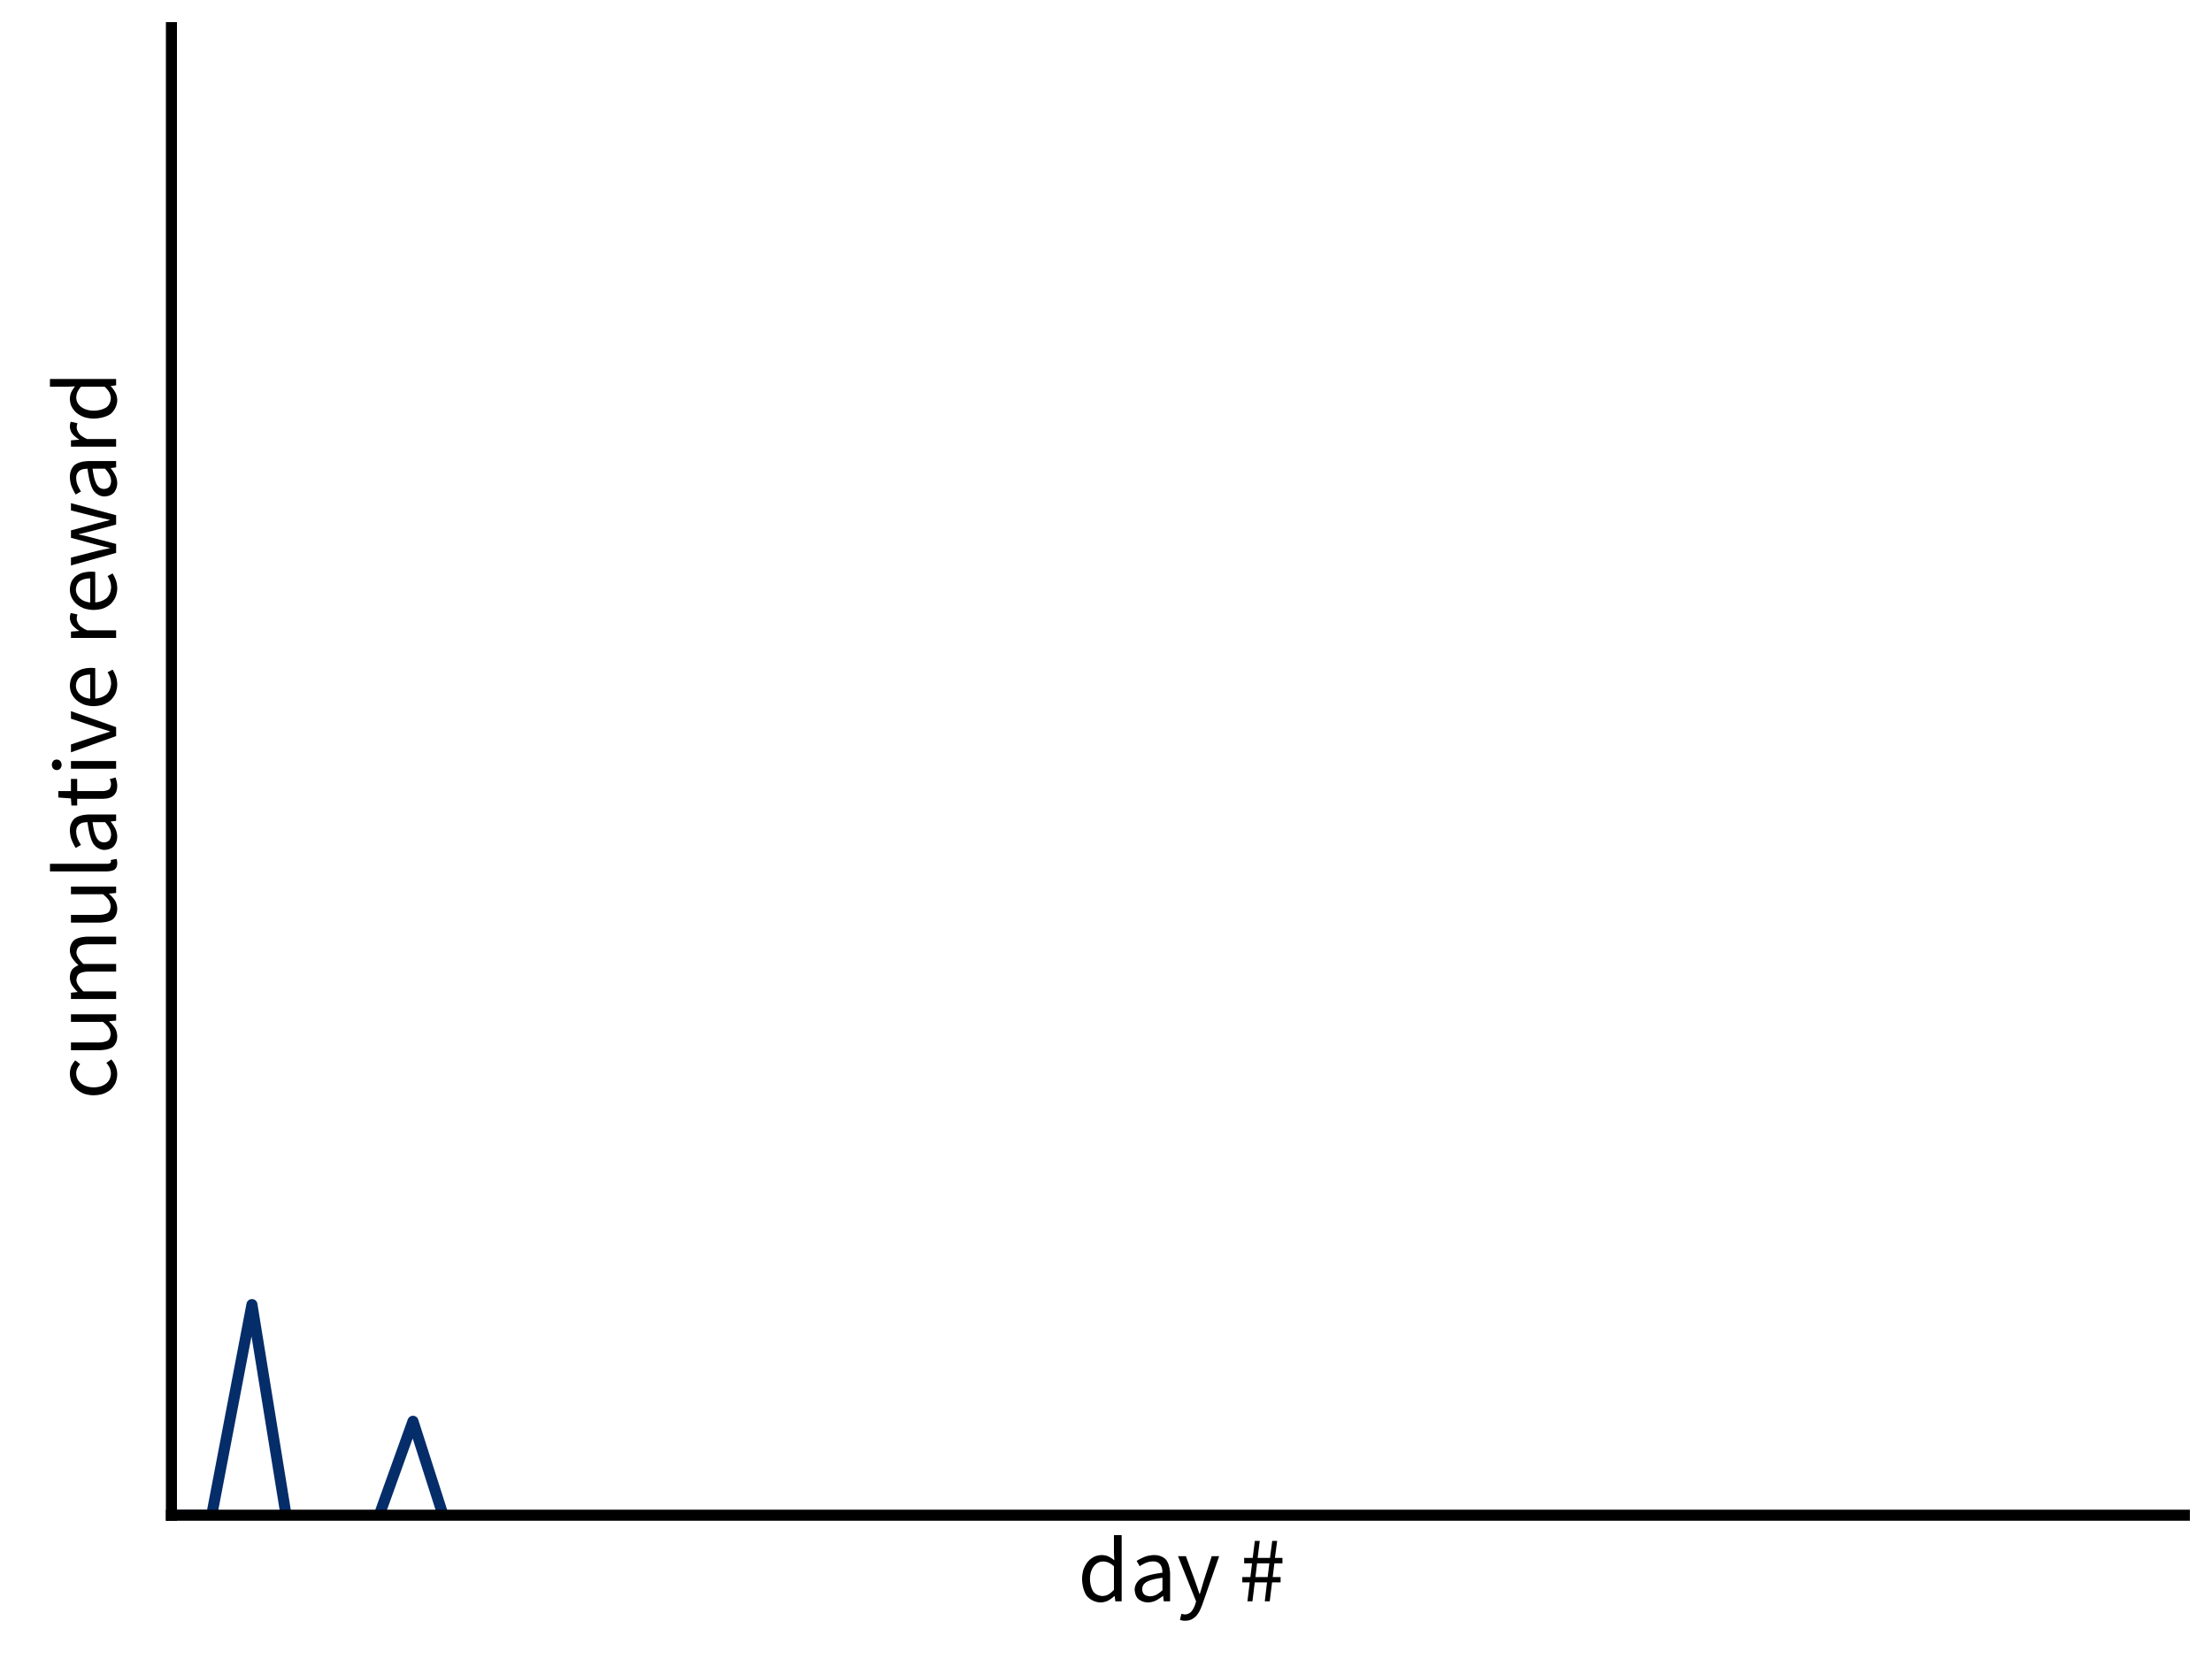
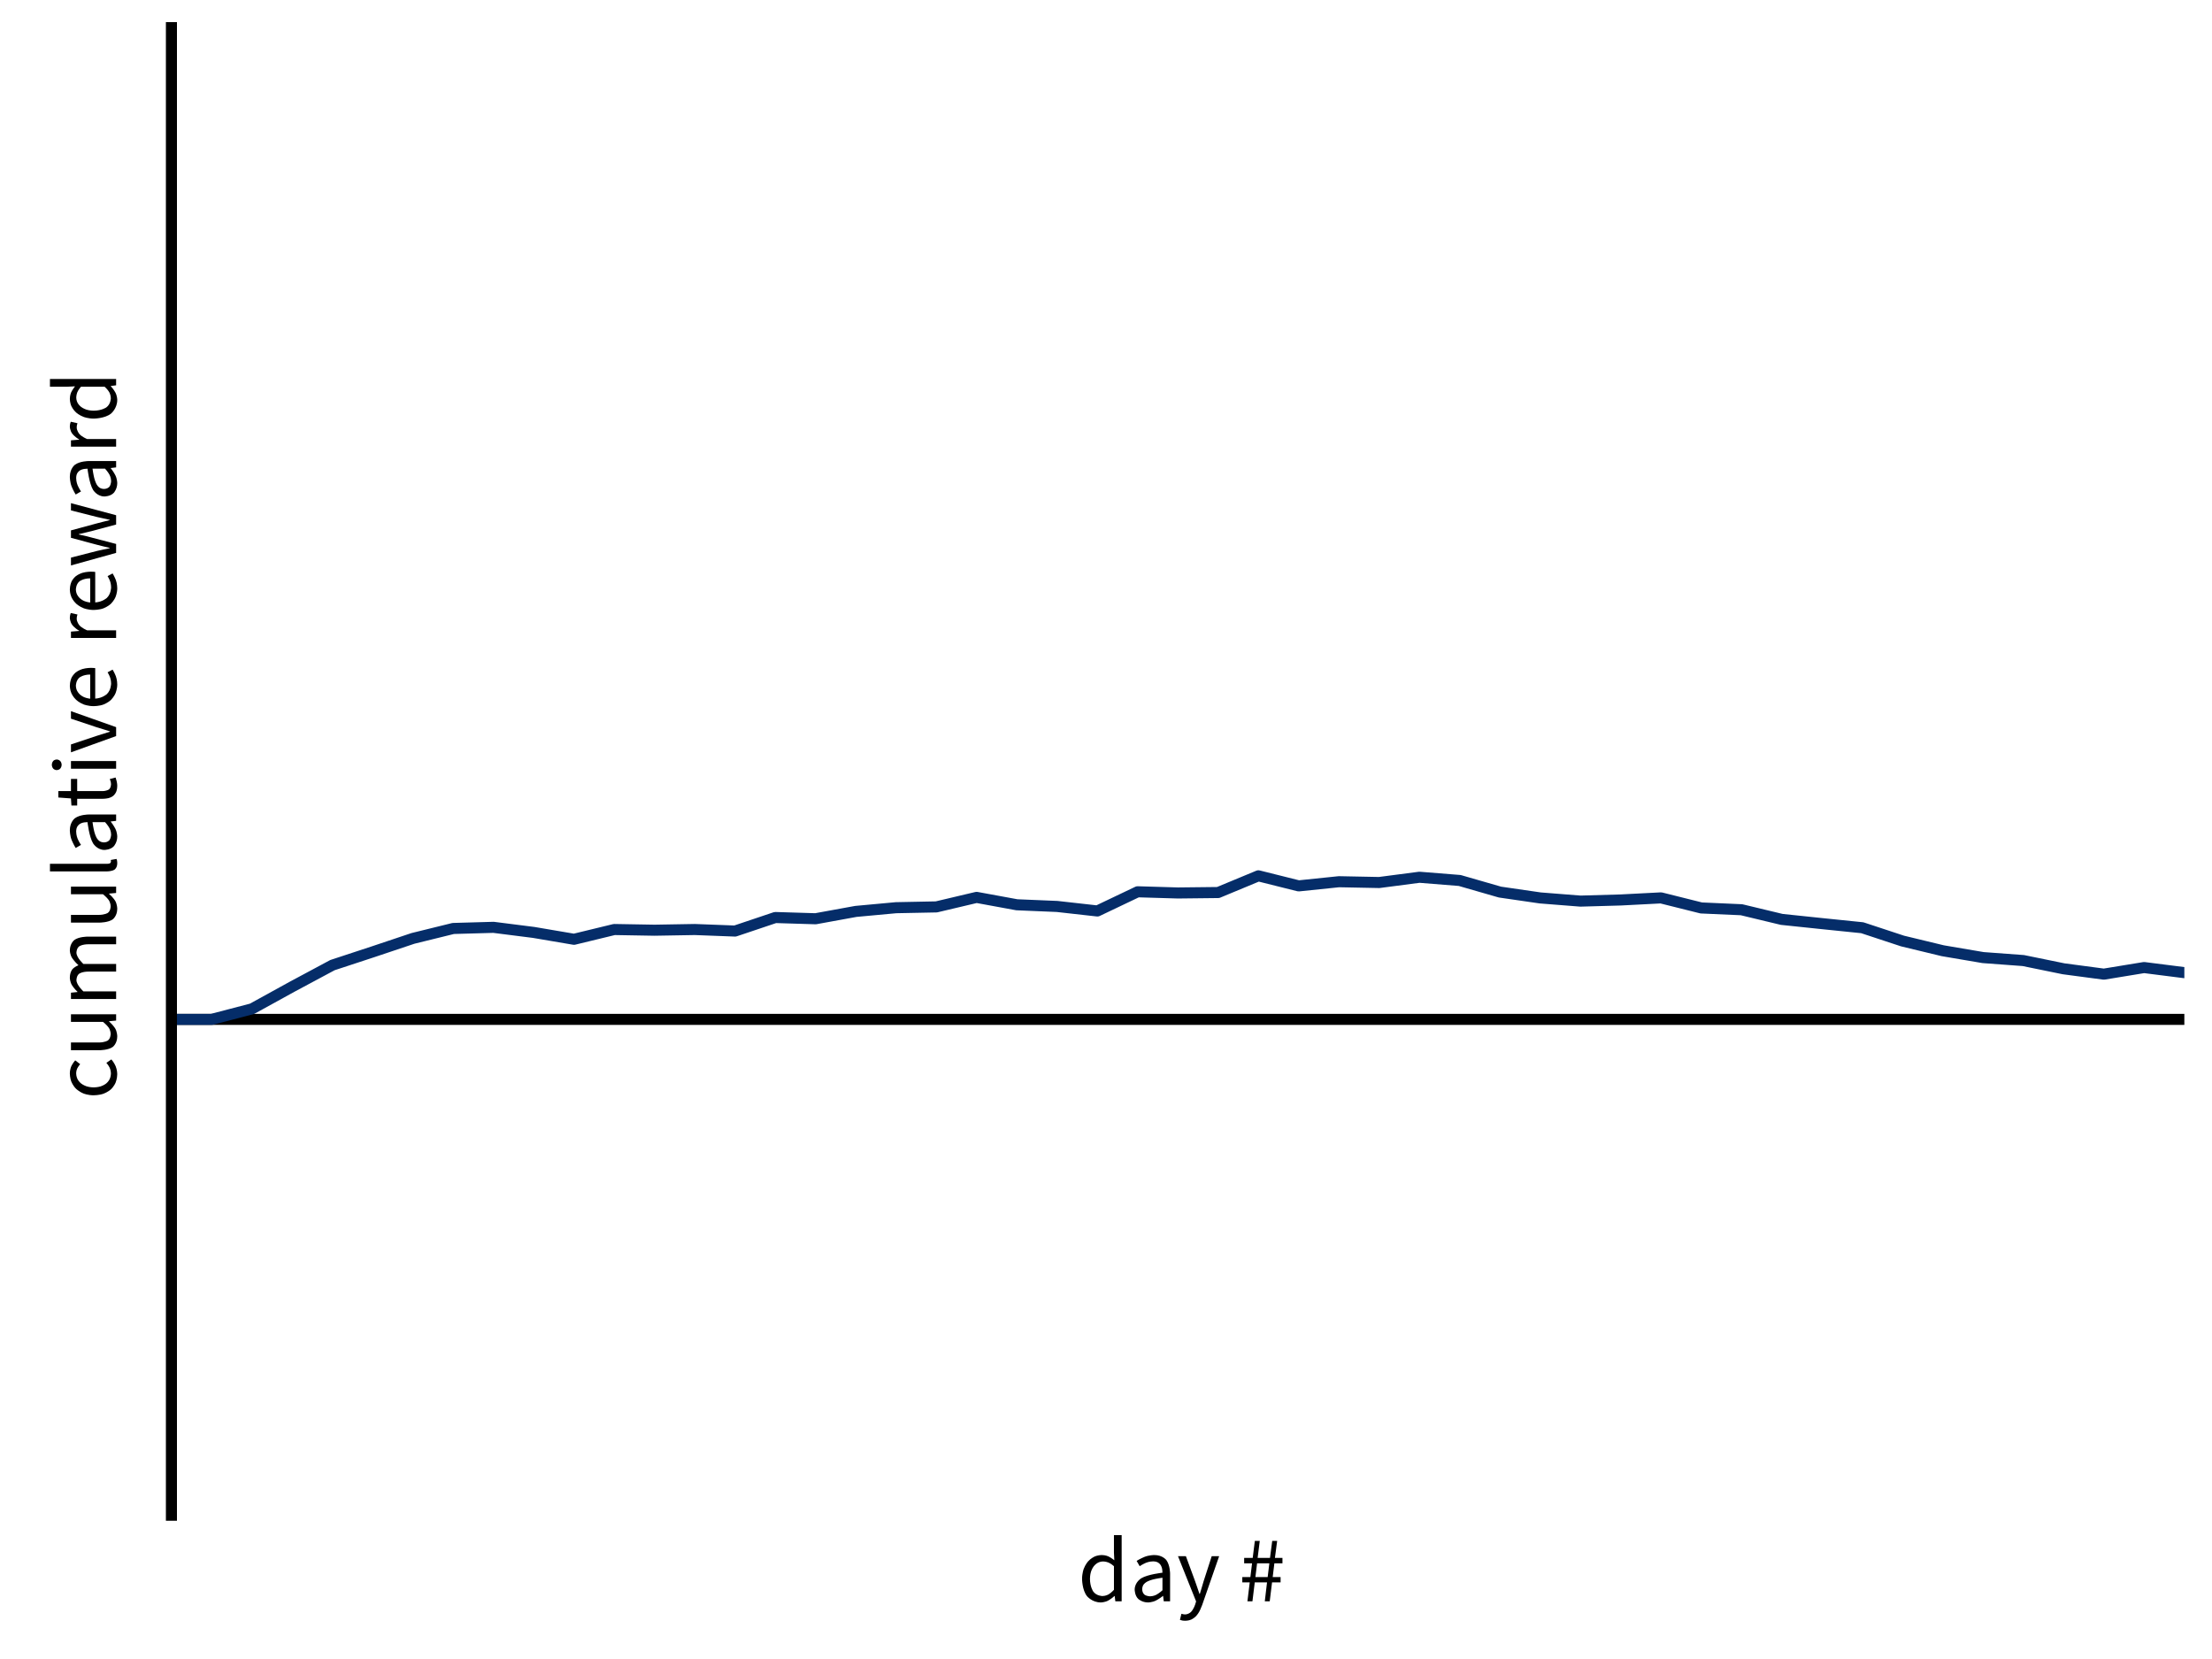
<svg xmlns="http://www.w3.org/2000/svg" height="600" stroke-opacity="1" viewBox="0.0 0.0 800.0 600.0" font-size="1" width="800" stroke="rgb(0,0,0)" version="1.1">
  <defs />
  <g stroke-linejoin="bevel" stroke-opacity="0.0" fill-opacity="0.0" stroke="rgb(0,0,0)" stroke-width="0.0" fill="rgb(0,0,0)" stroke-linecap="butt" stroke-miterlimit="10.0">
    <path d="M 0,0 v 600 h 800 v -600 Z" />
  </g>
-   <g stroke-linejoin="round" stroke-opacity="1.0" fill-opacity="0.0" stroke="rgb(5,45,105)" stroke-width="4" fill="rgb(0,0,0)" stroke-linecap="round" stroke-miterlimit="10.0">
+   <g stroke-linejoin="round" stroke-opacity="1.0" fill-opacity="0.0" stroke="rgb(0,0,0)" stroke-width="4" fill="rgb(0,0,0)" stroke-linecap="round" stroke-miterlimit="10.0">
    <defs>
      <clipPath id="myClip1">
        <path d="M 62,10 v 538 h 728 v -538 Z" />
      </clipPath>
    </defs>
    <g clip-path="url(#myClip1)">
-       <path d="M 62,548 h 14.56 l 14.56,-76.181 l 14.56,89.873 l 14.56,39.731 l 14.56,-46.914 l 14.56,-40.484 l 14.56,45.461 l 14.56,8.85 l 14.56,-0.081 l 14.56,-12.159 l 14.56,4.358 l 14.56,31.581 l 14.56,-8.473 l 14.56,-17.485 l 14.56,42.367 l 14.56,-20.041 l 14.56,9.899 l 14.56,0.35 l 14.56,11.863 l 14.56,-6.375 l 14.56,-16.409 l 14.56,-1.264 l 14.56,7.209 l 14.56,-6.617 l 14.56,-5.245 l 14.56,3.174 l 14.56,4.304 l 14.56,16.651 l 14.56,-14.983 l 14.56,-1.264 l 14.56,17.431 l 14.56,6.671 l 14.56,-26.604 l 14.56,13.046 l 14.56,4.25 l 14.56,-7.774 l 14.56,-1.237 l 14.56,-8.5 l 14.56,-7.693 l 14.56,-7.559 l 14.56,21.816 l 14.56,-27.815 l 14.56,16.732 l 14.56,14.069 l 14.56,4.439 l 14.56,-1.614 l 14.56,1.049 l 14.56,0.807 l 14.56,3.443 l 14.56,-13.854 " />
+       <path d="M 62,368.667 h 14.56 h 14.56 h 14.56 h 14.56 h 14.56 h 14.56 h 14.56 h 14.56 h 14.56 h 14.56 h 14.56 h 14.56 h 14.56 h 14.56 h 14.56 h 14.56 h 14.56 h 14.56 h 14.56 h 14.56 h 14.56 h 14.56 h 14.56 h 14.56 h 14.56 h 14.56 h 14.56 h 14.56 h 14.56 h 14.56 h 14.56 h 14.56 h 14.56 h 14.56 h 14.56 h 14.56 h 14.56 h 14.56 h 14.56 h 14.56 h 14.56 h 14.56 h 14.56 h 14.56 h 14.56 h 14.56 h 14.56 h 14.56 h 14.56 h 14.56 " />
+     </g>
+   </g>
+   <g stroke-linejoin="round" stroke-opacity="1.0" fill-opacity="0.0" stroke="rgb(5,45,105)" stroke-width="4" fill="rgb(0,0,0)" stroke-linecap="round" stroke-miterlimit="10.0">
+     <defs>
+       <clipPath id="myClip2">
+         <path d="M 62,10 v 538 h 728 v -538 Z" />
+       </clipPath>
+     </defs>
+     <g clip-path="url(#myClip2)">
+       <path d="M 62,368.667 h 14.56 l 14.56,-3.802 l 14.56,-8.016 l 14.56,-7.801 l 14.56,-4.788 l 14.56,-4.878 l 14.56,-3.587 l 14.56,-0.412 l 14.56,1.847 l 14.56,2.475 l 14.56,-3.533 l 14.56,0.251 l 14.56,-0.251 l 14.56,0.556 l 14.56,-4.896 l 14.56,0.448 l 14.56,-2.654 l 14.56,-1.345 l 14.56,-0.287 l 14.56,-3.443 l 14.56,2.672 l 14.56,0.61 l 14.56,1.632 l 14.56,-6.94 l 14.56,0.43 l 14.56,-0.161 l 14.56,-6.043 l 14.56,3.64 l 14.56,-1.506 l 14.56,0.287 l 14.56,-1.901 l 14.56,1.166 l 14.56,4.196 l 14.56,2.116 l 14.56,1.148 l 14.56,-0.412 l 14.56,-0.753 l 14.56,3.64 l 14.56,0.646 l 14.56,3.497 l 14.56,1.524 l 14.56,1.488 l 14.56,4.806 l 14.56,3.515 l 14.56,2.475 l 14.56,1.076 l 14.56,2.977 l 14.56,1.937 l 14.56,-2.385 l 14.56,1.847 " />
    </g>
  </g>
  <g stroke-linejoin="bevel" stroke-opacity="0.0" fill-opacity="1.0" stroke="rgb(0,0,0)" stroke-width="0.0" fill="rgb(0,0,0)" stroke-linecap="butt" stroke-miterlimit="10.0">
    <path d="M 42,397.672 ZM 33.865,396.126 c -2.05,0 -3.647,-0.639 -3.647 -0.639c -1.597,-0.639 -2.706,-1.714 -2.706 -1.714c -1.109,-1.076 -1.681,-2.504 -1.681 -2.504c -0.571,-1.429 -0.571,-3.008 -0.571 -3.008c -0,-1.613 0.588,-2.773 0.588 -2.773c 0.588,-1.16 1.361,-2 1.361 -2l 1.782,1.378 c -0.639,0.74 -1.042,1.529 -1.042 1.529c -0.403,0.79 -0.403,1.765 -0.403 1.765c 0,1.109 0.454,2.05 0.454 2.05c 0.454,0.941 1.294,1.613 1.294 1.613c 0.84,0.672 2,1.059 2 1.059c 1.16,0.387 2.571,0.387 2.571 0.387c 1.412,-0 2.555,-0.37 2.555 -0.37c 1.143,-0.37 1.966,-1.025 1.966 -1.025c 0.824,-0.655 1.277,-1.597 1.277 -1.597c 0.454,-0.941 0.454,-2.05 0.454 -2.05c -0,-1.177 -0.487,-2.135 -0.487 -2.135c -0.487,-0.958 -1.16,-1.698 -1.16 -1.698l 1.815,-1.244 c 0.975,1.109 1.546,2.471 1.546 2.471c 0.571,1.361 0.571,2.84 0.571 2.84c 0,1.613 -0.571,3.025 -0.571 3.025c -0.571,1.412 -1.664,2.437 -1.664 2.437c -1.092,1.025 -2.689,1.613 -2.689 1.613c -1.597,0.588 -3.613,0.588 -3.613 0.588ZM 42,382.344 ZM 25.664,379.824 l -0,-2.79 l 9.983,-0 c 2.319,-0 3.345,-0.723 3.345 -0.723c 1.025,-0.723 1.025,-2.336 1.025 -2.336c -0,-1.277 -0.655,-2.252 -0.655 -2.252c -0.655,-0.975 -2.101,-2.151 -2.101 -2.151l -11.597,0 l -0,-2.756 l 16.336,-0 l 0,2.286 l -2.555,0.235 l 0,0.101 c 1.345,1.143 2.151,2.403 2.151 2.403c 0.807,1.26 0.807,2.975 0.807 2.975c 0,2.622 -1.613,3.815 -1.613 3.815c -1.613,1.193 -4.773,1.193 -4.773 1.193l -10.353,0 ZM 42,364.059 ZM 25.664,361.303 l -0,-2.286 l 2.353,-0.235 l -0,-0.101 c -1.177,-1.076 -1.966,-2.336 -1.966 -2.336c -0.79,-1.26 -0.79,-2.74 -0.79 -2.74c -0,-1.882 0.824,-2.941 0.824 -2.941c 0.824,-1.059 2.303,-1.563 2.303 -1.563c -1.412,-1.277 -2.269,-2.571 -2.269 -2.571c -0.857,-1.294 -0.857,-2.807 -0.857 -2.807c -0,-2.521 1.613,-3.748 1.613 -3.748c 1.613,-1.227 4.773,-1.227 4.773 -1.227l 10.353,-0 l 0,2.756 l -9.983,0 c -2.319,0 -3.345,0.74 -3.345 0.74c -1.025,0.74 -1.025,2.286 -1.025 2.286c 0,1.849 2.521,4.101 2.521 4.101l 11.832,-0 l 0,2.756 l -9.983,0 c -2.319,0 -3.345,0.74 -3.345 0.74c -1.025,0.74 -1.025,2.319 -1.025 2.319c 0,1.849 2.521,4.101 2.521 4.101l 11.832,-0 l 0,2.756 l -16.336,0 ZM 42,336.193 ZM 25.664,333.672 l -0,-2.79 l 9.983,-0 c 2.319,-0 3.345,-0.723 3.345 -0.723c 1.025,-0.723 1.025,-2.336 1.025 -2.336c -0,-1.277 -0.655,-2.252 -0.655 -2.252c -0.655,-0.975 -2.101,-2.151 -2.101 -2.151l -11.597,0 l -0,-2.756 l 16.336,-0 l 0,2.286 l -2.555,0.235 l 0,0.101 c 1.345,1.143 2.151,2.403 2.151 2.403c 0.807,1.26 0.807,2.975 0.807 2.975c 0,2.622 -1.613,3.815 -1.613 3.815c -1.613,1.193 -4.773,1.193 -4.773 1.193l -10.353,0 ZM 42,317.908 ZM 18.067,315.151 l -0,-2.756 l 20.84,-0 c 0.672,-0 0.941,-0.235 0.941 -0.235c 0.269,-0.235 0.269,-0.538 0.269 -0.538l -0,-0.252 c 0,0 -0.067,-0.353 -0.067 -0.353l 2.084,-0.37 c 0.135,0.269 0.202,0.639 0.202 0.639c 0.067,0.37 0.067,0.941 0.067 0.941c 0,1.58 -0.941,2.252 -0.941 2.252c -0.941,0.672 -2.756,0.672 -2.756 0.672l -20.639,0 ZM 42,309.336 ZM 37.765,307.387 c -2.689,0 -4.118,-2.403 -4.118 -2.403c -1.429,-2.403 -2,-7.647 -2 -7.647c -0.773,0 -1.513,0.151 -1.513 0.151c -0.74,0.151 -1.311,0.538 -1.311 0.538c -0.571,0.387 -0.924,1.025 -0.924 1.025c -0.353,0.639 -0.353,1.647 -0.353 1.647c 0,1.445 0.538,2.672 0.538 2.672c 0.538,1.227 1.21,2.202 1.21 2.202l -1.916,1.109 c -0.74,-1.143 -1.429,-2.79 -1.429 -2.79c -0.689,-1.647 -0.689,-3.63 -0.689 -3.63c -0,-2.992 1.832,-4.336 1.832 -4.336c 1.832,-1.345 4.891,-1.345 4.891 -1.345l 10.017,-0 l 0,2.286 l -1.95,0.235 l 0,0.067 c 0.975,1.177 1.664,2.538 1.664 2.538c 0.689,1.361 0.689,2.874 0.689 2.874c 0,2.084 -1.21,3.445 -1.21 3.445c -1.21,1.361 -3.429,1.361 -3.429 1.361ZM 37.765,307.387 ZM 37.563,304.664 c 1.412,-0 2.017,-0.824 2.017 -0.824c 0.605,-0.824 0.605,-2.034 0.605 -2.034c -0,-1.177 -0.555,-2.235 -0.555 -2.235c -0.555,-1.059 -1.63,-2.235 -1.63 -2.235l -4.538,0 c 0.269,2.05 0.639,3.462 0.639 3.462c 0.37,1.412 0.874,2.269 0.874 2.269c 0.504,0.857 1.16,1.227 1.16 1.227c 0.655,0.37 1.429,0.37 1.429 0.37ZM 42,292.126 ZM 27.916,288.899 l 0,2.42 l -2.084,0 l -0.168,-2.555 l -4.571,-0.336 l -0,-2.319 l 4.571,-0 l -0,-4.403 l 2.252,-0 l 0,4.403 l 9.076,-0 c 1.513,-0 2.336,-0.555 2.336 -0.555c 0.824,-0.555 0.824,-1.966 0.824 -1.966c -0,-0.437 -0.135,-0.941 -0.135 -0.941c -0.135,-0.504 -0.302,-0.908 -0.302 -0.908l 2.084,-0.538 c 0.235,0.672 0.42,1.462 0.42 1.462c 0.185,0.79 0.185,1.563 0.185 1.563c 0,1.311 -0.403,2.202 -0.403 2.202c -0.403,0.891 -1.109,1.445 -1.109 1.445c -0.706,0.555 -1.714,0.79 -1.714 0.79c -1.008,0.235 -2.219,0.235 -2.219 0.235l -9.042,0 ZM 42,280.765 ZM 22.302,276.597 c 0,0.807 -0.504,1.361 -0.504 1.361c -0.504,0.555 -1.277,0.555 -1.277 0.555c -0.807,0 -1.294,-0.555 -1.294 -0.555c -0.487,-0.555 -0.487,-1.361 -0.487 -1.361c -0,-0.807 0.487,-1.361 0.487 -1.361c 0.487,-0.555 1.294,-0.555 1.294 -0.555c 0.773,-0 1.277,0.555 1.277 0.555c 0.504,0.555 0.504,1.361 0.504 1.361ZM 22.302,276.597 ZM 25.664,278.008 l -0,-2.756 l 16.336,-0 l 0,2.756 l -16.336,0 ZM 42,272.496 ZM 25.664,272.092 l -0,-2.857 l 9.277,-3.092 c 1.21,-0.37 2.42,-0.756 2.42 -0.756c 1.21,-0.387 2.387,-0.756 2.387 -0.756l -0,-0.135 c -1.177,-0.37 -2.387,-0.74 -2.387 -0.74l -2.42,-0.74 l -9.277,-3.092 l -0,-2.723 l 16.336,5.782 l 0,3.227 ZM 42,256.933 ZM 33.865,255.387 c -2.017,0 -3.613,-0.622 -3.613 -0.622c -1.597,-0.622 -2.706,-1.647 -2.706 -1.647c -1.109,-1.025 -1.698,-2.336 -1.698 -2.336c -0.588,-1.311 -0.588,-2.723 -0.588 -2.723c -0,-1.546 0.538,-2.773 0.538 -2.773c 0.538,-1.227 1.546,-2.05 1.546 -2.05c 1.008,-0.824 2.42,-1.26 2.42 -1.26c 1.412,-0.437 3.16,-0.437 3.16 -0.437c 0.908,-0 1.513,0.101 1.513 0.101l 0,11.025 c 2.655,-0.168 4.202,-1.63 4.202 -1.63c 1.546,-1.462 1.546,-3.815 1.546 -3.815c -0,-1.177 -0.353,-2.168 -0.353 -2.168c -0.353,-0.992 -0.924,-1.899 -0.924 -1.899l 1.815,-0.975 c 0.672,1.076 1.177,2.387 1.177 2.387c 0.504,1.311 0.504,2.992 0.504 2.992c 0,1.647 -0.588,3.076 -0.588 3.076c -0.588,1.429 -1.681,2.487 -1.681 2.487c -1.092,1.059 -2.672,1.664 -2.672 1.664c -1.58,0.605 -3.597,0.605 -3.597 0.605ZM 33.865,255.387 ZM 32.622,243.958 c -2.521,0 -3.849,1.059 -3.849 1.059c -1.328,1.059 -1.328,2.975 -1.328 2.975c 0,0.874 0.353,1.664 0.353 1.664c 0.353,0.79 1.008,1.429 1.008 1.429c 0.655,0.639 1.613,1.059 1.613 1.059c 0.958,0.42 2.202,0.555 2.202 0.555l -0,-8.739 ZM 42,233.471 ZM 25.664,230.714 l -0,-2.286 l 2.958,-0.235 l -0,-0.101 c -1.546,-0.84 -2.454,-2.034 -2.454 -2.034c -0.908,-1.193 -0.908,-2.605 -0.908 -2.605c -0,-0.975 0.336,-1.748 0.336 -1.748l 2.42,0.538 c -0.135,0.403 -0.202,0.74 -0.202 0.74c -0.067,0.336 -0.067,0.84 -0.067 0.84c 0,1.042 0.84,2.168 0.84 2.168c 0.84,1.126 2.924,1.966 2.924 1.966l 10.487,-0 l 0,2.756 l -16.336,0 ZM 42,222.143 ZM 33.865,220.597 c -2.017,0 -3.613,-0.622 -3.613 -0.622c -1.597,-0.622 -2.706,-1.647 -2.706 -1.647c -1.109,-1.025 -1.698,-2.336 -1.698 -2.336c -0.588,-1.311 -0.588,-2.723 -0.588 -2.723c -0,-1.546 0.538,-2.773 0.538 -2.773c 0.538,-1.227 1.546,-2.05 1.546 -2.05c 1.008,-0.824 2.42,-1.26 2.42 -1.26c 1.412,-0.437 3.16,-0.437 3.16 -0.437c 0.908,-0 1.513,0.101 1.513 0.101l 0,11.025 c 2.655,-0.168 4.202,-1.63 4.202 -1.63c 1.546,-1.462 1.546,-3.815 1.546 -3.815c -0,-1.177 -0.353,-2.168 -0.353 -2.168c -0.353,-0.992 -0.924,-1.899 -0.924 -1.899l 1.815,-0.975 c 0.672,1.076 1.177,2.387 1.177 2.387c 0.504,1.311 0.504,2.992 0.504 2.992c 0,1.647 -0.588,3.076 -0.588 3.076c -0.588,1.429 -1.681,2.487 -1.681 2.487c -1.092,1.059 -2.672,1.664 -2.672 1.664c -1.58,0.605 -3.597,0.605 -3.597 0.605ZM 33.865,220.597 ZM 32.622,209.168 c -2.521,0 -3.849,1.059 -3.849 1.059c -1.328,1.059 -1.328,2.975 -1.328 2.975c 0,0.874 0.353,1.664 0.353 1.664c 0.353,0.79 1.008,1.429 1.008 1.429c 0.655,0.639 1.613,1.059 1.613 1.059c 0.958,0.42 2.202,0.555 2.202 0.555l -0,-8.739 ZM 42,205.303 ZM 25.664,204.496 l -0,-2.824 l 9.445,-2.42 c 1.177,-0.269 2.286,-0.504 2.286 -0.504c 1.109,-0.235 2.252,-0.471 2.252 -0.471l -0,-0.135 c -1.143,-0.269 -2.269,-0.538 -2.269 -0.538c -1.126,-0.269 -2.269,-0.571 -2.269 -0.571l -9.445,-2.521 l -0,-2.689 l 9.445,-2.555 c 1.177,-0.302 2.286,-0.588 2.286 -0.588c 1.109,-0.286 2.252,-0.555 2.252 -0.555l -0,-0.135 c -1.143,-0.269 -2.252,-0.504 -2.252 -0.504c -1.109,-0.235 -2.286,-0.504 -2.286 -0.504l -9.445,-2.387 l -0,-2.622 l 16.336,4.37 l 0,3.361 l -8.773,2.353 c -1.177,0.302 -2.319,0.555 -2.319 0.555c -1.143,0.252 -2.387,0.555 -2.387 0.555l 0,0.135 c 1.244,0.269 2.403,0.538 2.403 0.538c 1.16,0.269 2.336,0.605 2.336 0.605l 8.739,2.286 l 0,3.227 ZM 42,181.504 ZM 37.765,179.555 c -2.689,0 -4.118,-2.403 -4.118 -2.403c -1.429,-2.403 -2,-7.647 -2 -7.647c -0.773,0 -1.513,0.151 -1.513 0.151c -0.74,0.151 -1.311,0.538 -1.311 0.538c -0.571,0.387 -0.924,1.025 -0.924 1.025c -0.353,0.639 -0.353,1.647 -0.353 1.647c 0,1.445 0.538,2.672 0.538 2.672c 0.538,1.227 1.21,2.202 1.21 2.202l -1.916,1.109 c -0.74,-1.143 -1.429,-2.79 -1.429 -2.79c -0.689,-1.647 -0.689,-3.63 -0.689 -3.63c -0,-2.992 1.832,-4.336 1.832 -4.336c 1.832,-1.345 4.891,-1.345 4.891 -1.345l 10.017,-0 l 0,2.286 l -1.95,0.235 l 0,0.067 c 0.975,1.177 1.664,2.538 1.664 2.538c 0.689,1.361 0.689,2.874 0.689 2.874c 0,2.084 -1.21,3.445 -1.21 3.445c -1.21,1.361 -3.429,1.361 -3.429 1.361ZM 37.765,179.555 ZM 37.563,176.832 c 1.412,-0 2.017,-0.824 2.017 -0.824c 0.605,-0.824 0.605,-2.034 0.605 -2.034c -0,-1.177 -0.555,-2.235 -0.555 -2.235c -0.555,-1.059 -1.63,-2.235 -1.63 -2.235l -4.538,0 c 0.269,2.05 0.639,3.462 0.639 3.462c 0.37,1.412 0.874,2.269 0.874 2.269c 0.504,0.857 1.16,1.227 1.16 1.227c 0.655,0.37 1.429,0.37 1.429 0.37ZM 42,164.294 ZM 25.664,161.538 l -0,-2.286 l 2.958,-0.235 l -0,-0.101 c -1.546,-0.84 -2.454,-2.034 -2.454 -2.034c -0.908,-1.193 -0.908,-2.605 -0.908 -2.605c -0,-0.975 0.336,-1.748 0.336 -1.748l 2.42,0.538 c -0.135,0.403 -0.202,0.74 -0.202 0.74c -0.067,0.336 -0.067,0.84 -0.067 0.84c 0,1.042 0.84,2.168 0.84 2.168c 0.84,1.126 2.924,1.966 2.924 1.966l 10.487,-0 l 0,2.756 l -16.336,0 ZM 42,152.966 ZM 33.865,151.387 c -1.983,0 -3.58,-0.588 -3.58 -0.588c -1.597,-0.588 -2.706,-1.563 -2.706 -1.563c -1.109,-0.975 -1.714,-2.252 -1.714 -2.252c -0.605,-1.277 -0.605,-2.689 -0.605 -2.689c -0,-1.412 0.504,-2.454 0.504 -2.454c 0.504,-1.042 1.378,-2.118 1.378 -2.118l -2.79,0.135 l -6.286,0 l -0,-2.79 l 23.933,-0 l 0,2.286 l -1.916,0.235 l 0,0.101 c 0.941,0.975 1.63,2.235 1.63 2.235c 0.689,1.26 0.689,2.706 0.689 2.706c 0,3.092 -2.219,4.924 -2.219 4.924c -2.219,1.832 -6.319,1.832 -6.319 1.832ZM 33.865,151.387 ZM 33.832,148.529 c 2.958,-0 4.605,-1.177 4.605 -1.177c 1.647,-1.177 1.647,-3.328 1.647 -3.328c -0,-1.143 -0.555,-2.151 -0.555 -2.151c -0.555,-1.008 -1.698,-2.017 -1.698 -2.017l -8.538,0 c -0.941,1.042 -1.328,2 -1.328 2c -0.387,0.958 -0.387,1.966 -0.387 1.966c 0,0.975 0.454,1.832 0.454 1.832c 0.454,0.857 1.277,1.496 1.277 1.496c 0.824,0.639 1.966,1.008 1.966 1.008c 1.143,0.37 2.555,0.37 2.555 0.37Z" />
  </g>
  <g stroke-linejoin="miter" stroke-opacity="1.0" fill-opacity="0.0" stroke="rgb(0,0,0)" stroke-width="4" fill="rgb(0,0,0)" stroke-linecap="square" stroke-miterlimit="10.0">
    <path d="M 62,548 v -538 " />
  </g>
-   <g stroke-linejoin="miter" stroke-opacity="1.0" fill-opacity="0.0" stroke="rgb(0,0,0)" stroke-width="4" fill="rgb(0,0,0)" stroke-linecap="square" stroke-miterlimit="10.0">
+   <g stroke-linejoin="miter" stroke-opacity="1.0" fill-opacity="0.0" stroke="rgb(0,0,0)" stroke-width="0.0" fill="rgb(0,0,0)" stroke-linecap="square" stroke-miterlimit="10.0">
    <path d="M 62,548 h 728 " />
  </g>
  <g stroke-linejoin="bevel" stroke-opacity="0.0" fill-opacity="1.0" stroke="rgb(0,0,0)" stroke-width="0.0" fill="rgb(0,0,0)" stroke-linecap="butt" stroke-miterlimit="10.0">
    <path d="M 389.765,579.143 ZM 391.344,571.008 c 0,-1.983 0.588,-3.58 0.588 -3.58c 0.588,-1.597 1.563,-2.706 1.563 -2.706c 0.975,-1.109 2.252,-1.714 2.252 -1.714c 1.277,-0.605 2.689,-0.605 2.689 -0.605c 1.412,0 2.454,0.504 2.454 0.504c 1.042,0.504 2.118,1.378 2.118 1.378l -0.135,-2.79 v -6.286 h 2.79 v 23.933 h -2.286 l -0.235,-1.916 h -0.101 c -0.975,0.941 -2.235,1.63 -2.235 1.63c -1.26,0.689 -2.706,0.689 -2.706 0.689c -3.092,-0 -4.924,-2.219 -4.924 -2.219c -1.832,-2.219 -1.832,-6.319 -1.832 -6.319ZM 391.344,571.008 ZM 394.202,570.975 c 0,2.958 1.177,4.605 1.177 4.605c 1.177,1.647 3.328,1.647 3.328 1.647c 1.143,0 2.151,-0.555 2.151 -0.555c 1.008,-0.555 2.017,-1.698 2.017 -1.698v -8.538 c -1.042,-0.941 -2,-1.328 -2 -1.328c -0.958,-0.387 -1.966,-0.387 -1.966 -0.387c -0.975,-0 -1.832,0.454 -1.832 0.454c -0.857,0.454 -1.496,1.277 -1.496 1.277c -0.639,0.824 -1.008,1.966 -1.008 1.966c -0.37,1.143 -0.37,2.555 -0.37 2.555ZM 408.42,579.143 ZM 410.37,574.908 c 0,-2.689 2.403,-4.118 2.403 -4.118c 2.403,-1.429 7.647,-2 7.647 -2c 0,-0.773 -0.151,-1.513 -0.151 -1.513c -0.151,-0.74 -0.538,-1.311 -0.538 -1.311c -0.387,-0.571 -1.025,-0.924 -1.025 -0.924c -0.639,-0.353 -1.647,-0.353 -1.647 -0.353c -1.445,-0 -2.672,0.538 -2.672 0.538c -1.227,0.538 -2.202,1.21 -2.202 1.21l -1.109,-1.916 c 1.143,-0.74 2.79,-1.429 2.79 -1.429c 1.647,-0.689 3.63,-0.689 3.63 -0.689c 2.992,0 4.336,1.832 4.336 1.832c 1.345,1.832 1.345,4.891 1.345 4.891v 10.017 h -2.286 l -0.235,-1.95 h -0.067 c -1.177,0.975 -2.538,1.664 -2.538 1.664c -1.361,0.689 -2.874,0.689 -2.874 0.689c -2.084,-0 -3.445,-1.21 -3.445 -1.21c -1.361,-1.21 -1.361,-3.429 -1.361 -3.429ZM 410.37,574.908 ZM 413.092,574.706 c 0,1.412 0.824,2.017 0.824 2.017c 0.824,0.605 2.034,0.605 2.034 0.605c 1.177,0 2.235,-0.555 2.235 -0.555c 1.059,-0.555 2.235,-1.63 2.235 -1.63v -4.538 c -2.05,0.269 -3.462,0.639 -3.462 0.639c -1.412,0.37 -2.269,0.874 -2.269 0.874c -0.857,0.504 -1.227,1.16 -1.227 1.16c -0.37,0.655 -0.37,1.429 -0.37 1.429ZM 425.63,579.143 ZM 427.277,583.647 l 0.605,0.151 c 0,0 0.639,0.084 0.639 0.084c 1.412,0 2.303,-0.992 2.303 -0.992c 0.891,-0.992 1.395,-2.504 1.395 -2.504l 0.37,-1.21 l -6.555,-16.37 h 2.857 l 3.328,9.042 c 0.37,1.076 0.79,2.269 0.79 2.269c 0.42,1.193 0.79,2.336 0.79 2.336h 0.135 c 0.37,-1.109 0.706,-2.319 0.706 -2.319c 0.336,-1.21 0.672,-2.286 0.672 -2.286l 2.924,-9.042 h 2.689 l -6.151,17.681 c -0.437,1.21 -0.975,2.252 -0.975 2.252c -0.538,1.042 -1.277,1.798 -1.277 1.798c -0.74,0.756 -1.681,1.193 -1.681 1.193c -0.941,0.437 -2.185,0.437 -2.185 0.437c -0.571,-0 -1.042,-0.084 -1.042 -0.084c -0.471,-0.084 -0.874,-0.252 -0.874 -0.252l 0.538,-2.185 h 0 ZM 448.118,579.143 ZM 451.983,572.286 h -2.689 v -1.916 h 2.924 l 0.605,-4.975 h -2.857 v -1.95 h 3.092 l 0.773,-6.151 h 1.782 l -0.773,6.151 h 4.471 l 0.807,-6.151 h 1.782 l -0.807,6.151 h 2.723 v 1.95 h -2.924 l -0.605,4.975 h 2.857 v 1.916 h -3.092 l -0.84,6.857 h -1.782 l 0.807,-6.857 h -4.437 l -0.84,6.857 h -1.815 ZM 451.983,572.286 ZM 458.471,570.37 l 0.605,-4.975 h -4.437 l -0.605,4.975 h 4.437 Z" />
  </g>
</svg>
